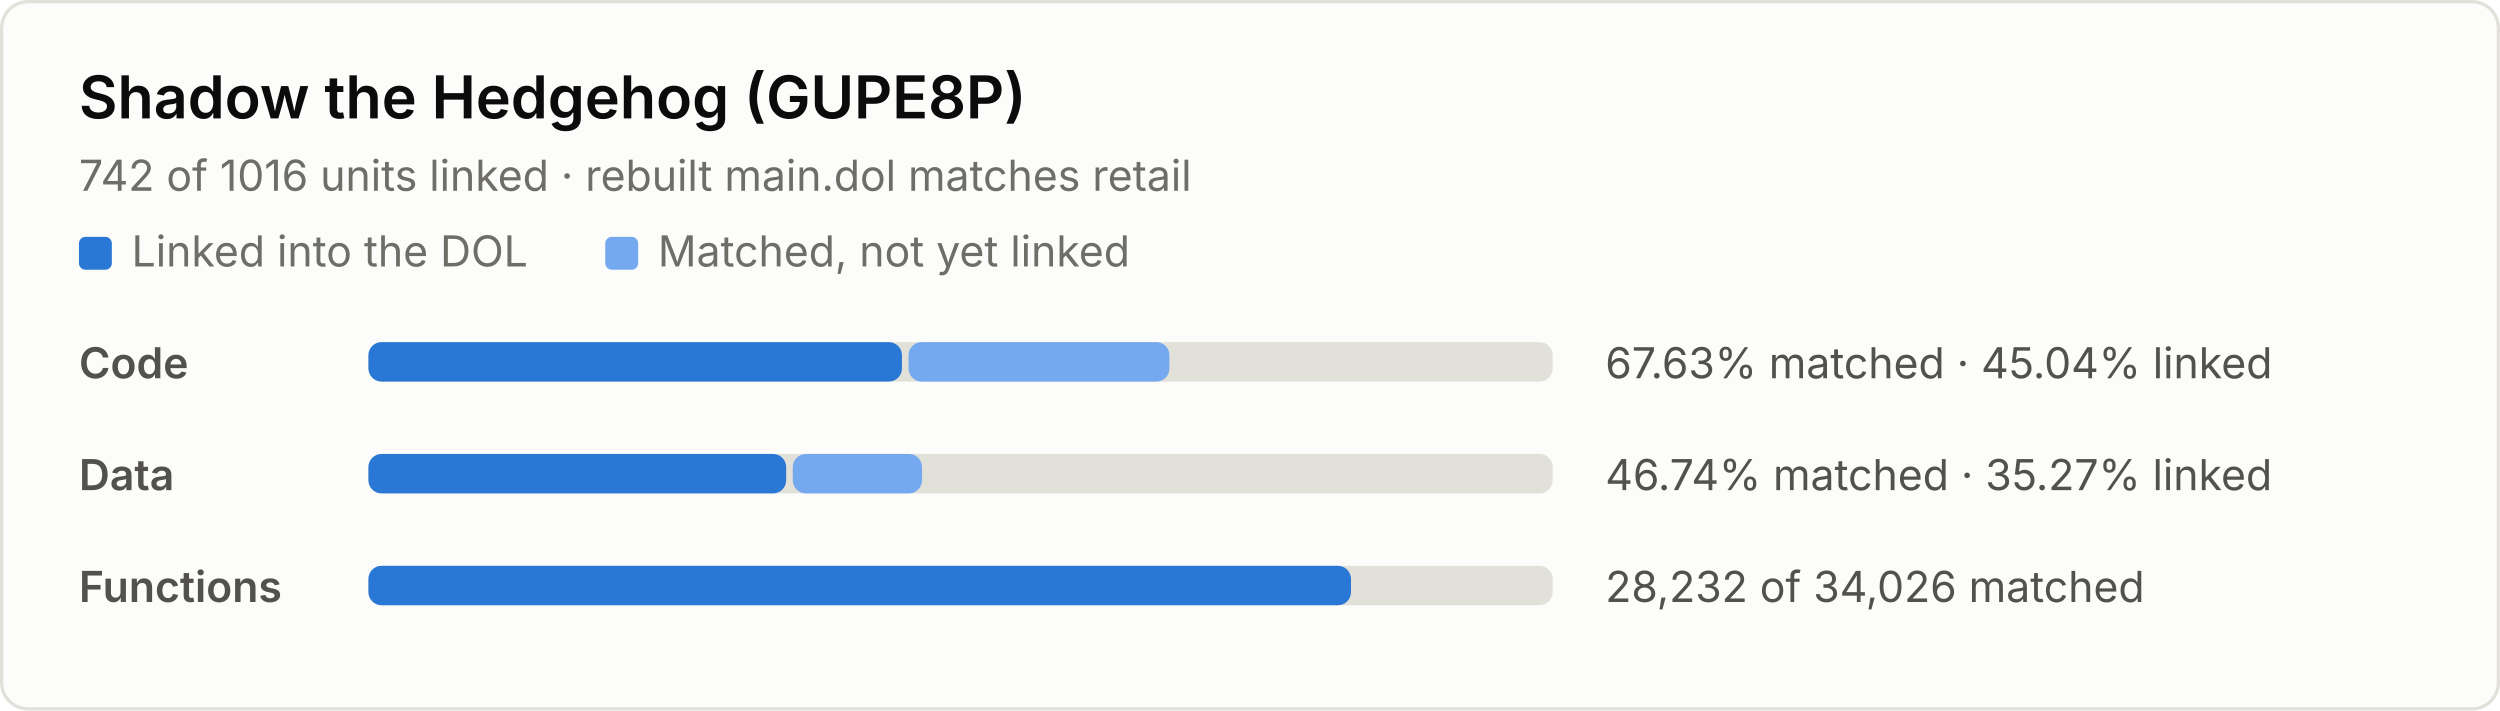
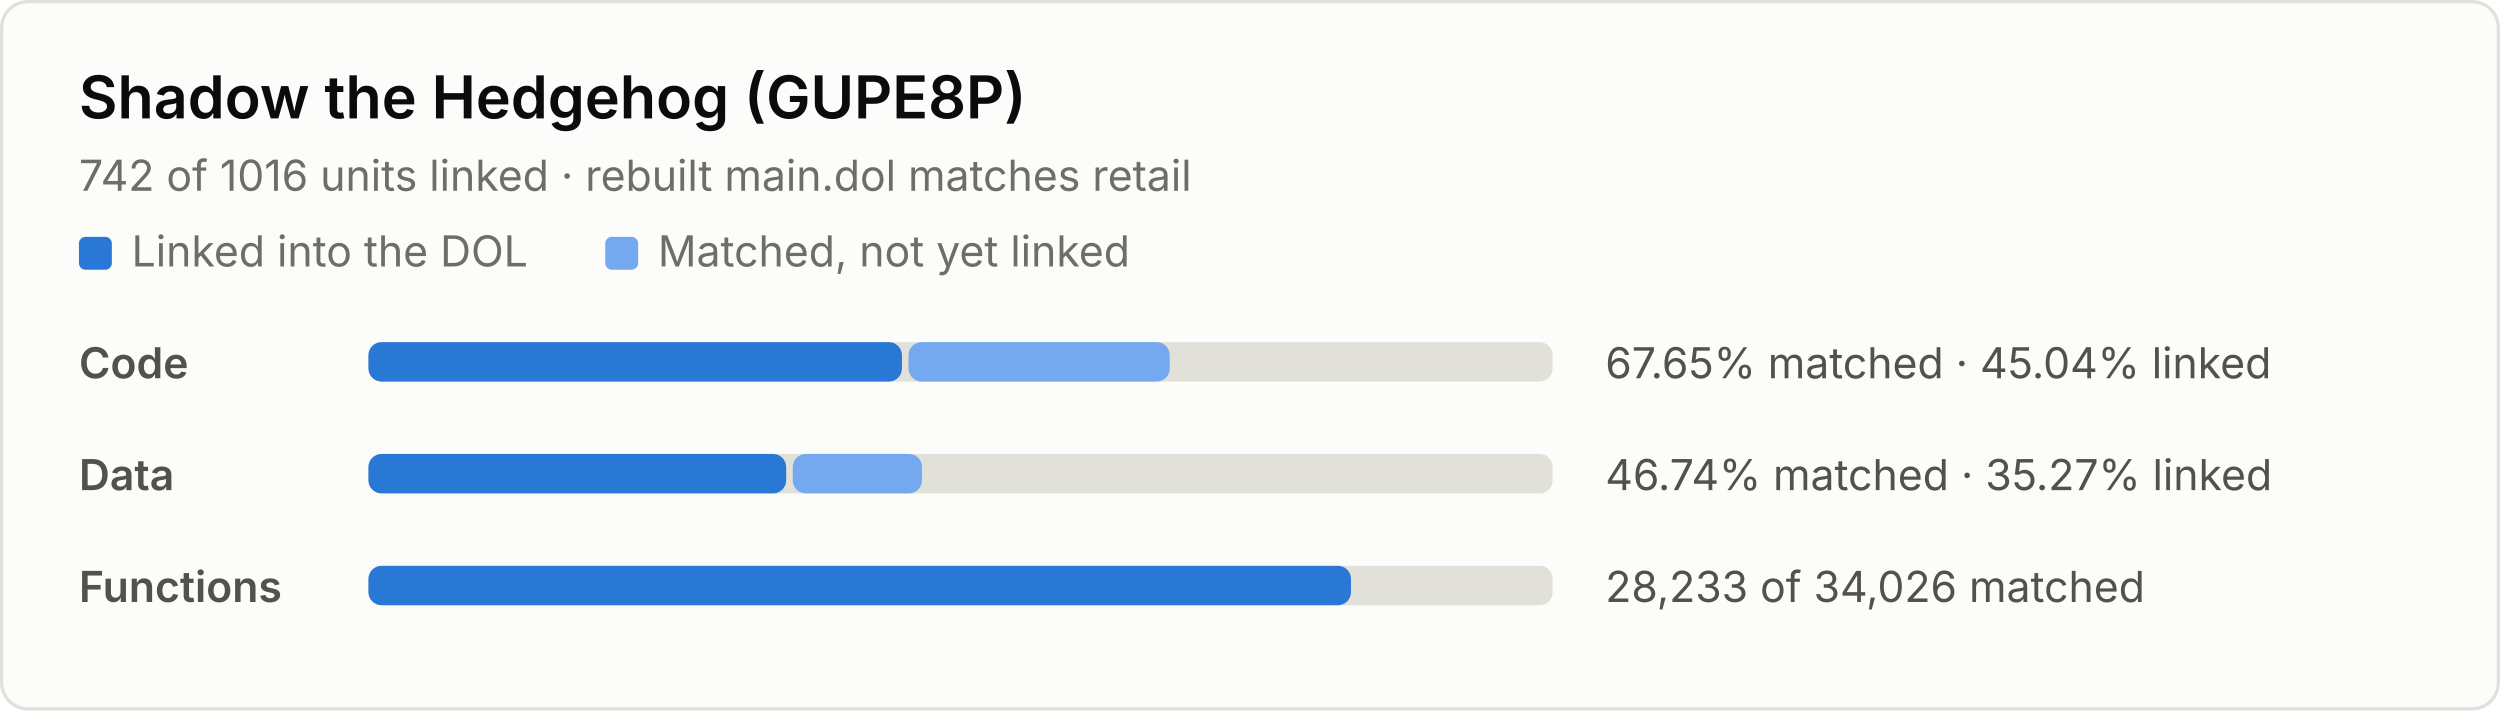
- <svg xmlns="http://www.w3.org/2000/svg" width="760" height="216" viewBox="0 0 760 216" role="img" aria-label="Decompilation progress: 67.63% of code matched, 45.04% linked">
+ <svg xmlns="http://www.w3.org/2000/svg" width="760" height="216" viewBox="0 0 760 216" role="img" aria-label="Decompilation progress: 67.65% of code matched, 45.04% linked">
  <style>
.bg { fill: #fcfcfb; stroke: #e1e0d9; }
.title { fill: #0b0b0b; font: 600 18px system-ui, -apple-system, "Segoe UI", sans-serif; }
.sub, .label, .nums, .key { font: 13px system-ui, -apple-system, "Segoe UI", sans-serif; }
.sub, .key { fill: #6f6d68; }
.label { fill: #52514e; font-weight: 600; }
.nums { fill: #52514e; font-variant-numeric: tabular-nums; }
.track { fill: #e1e0d9; }
.linked { fill: #2a78d6; }
.matched { fill: #74a9f0; }
@media (prefers-color-scheme: dark) {
  .bg { fill: #1a1a19; stroke: #2c2c2a; }
  .title { fill: #f0efec; }
  .sub, .key { fill: #9a988f; }
  .label, .nums { fill: #c3c2b7; }
  .track { fill: #2c2c2a; }
  .linked { fill: #4a94ec; }
  .matched { fill: #2260b0; }
}
</style>
  <rect class="bg" x="0.5" y="0.5" width="759" height="215" rx="8" />
  <text class="title" x="24" y="36">Shadow the Hedgehog (GUPE8P)</text>
  <text class="sub" x="24" y="58">742 of 1016 units linked · rebuilt main.dol matches retail</text>
  <rect class="linked" x="24" y="72" width="10" height="10" rx="2" />
  <text class="key" x="40" y="81">Linked into the DOL</text>
  <rect class="matched" x="184" y="72" width="10" height="10" rx="2" />
  <text class="key" x="200" y="81">Matched, not yet linked</text>
  <text class="label" x="24" y="115">Code</text>
  <rect class="track" x="112" y="104" width="360" height="12" rx="4" />
  <rect class="linked" x="112" y="104" width="162.2" height="12" rx="4" />
-   <rect class="matched" x="276.2" y="104" width="79.3" height="12" rx="4" />
-   <text class="nums" x="488" y="115">67.63% matched · 45.04% linked</text>
+   <rect class="matched" x="276.2" y="104" width="79.4" height="12" rx="4" />
+   <text class="nums" x="488" y="115">67.65% matched · 45.04% linked</text>
  <text class="label" x="24" y="149">Data</text>
  <rect class="track" x="112" y="138" width="360" height="12" rx="4" />
  <rect class="linked" x="112" y="138" width="127.0" height="12" rx="4" />
  <rect class="matched" x="241.0" y="138" width="39.3" height="12" rx="4" />
  <text class="nums" x="488" y="149">46.74% matched · 35.27% linked</text>
  <text class="label" x="24" y="183">Functions</text>
  <rect class="track" x="112" y="172" width="360" height="12" rx="4" />
  <rect class="linked" x="112" y="172" width="298.7" height="12" rx="4" />
-   <text class="nums" x="488" y="183">28,232 of 34,026 matched</text>
+   <text class="nums" x="488" y="183">28,233 of 34,026 matched</text>
</svg>
